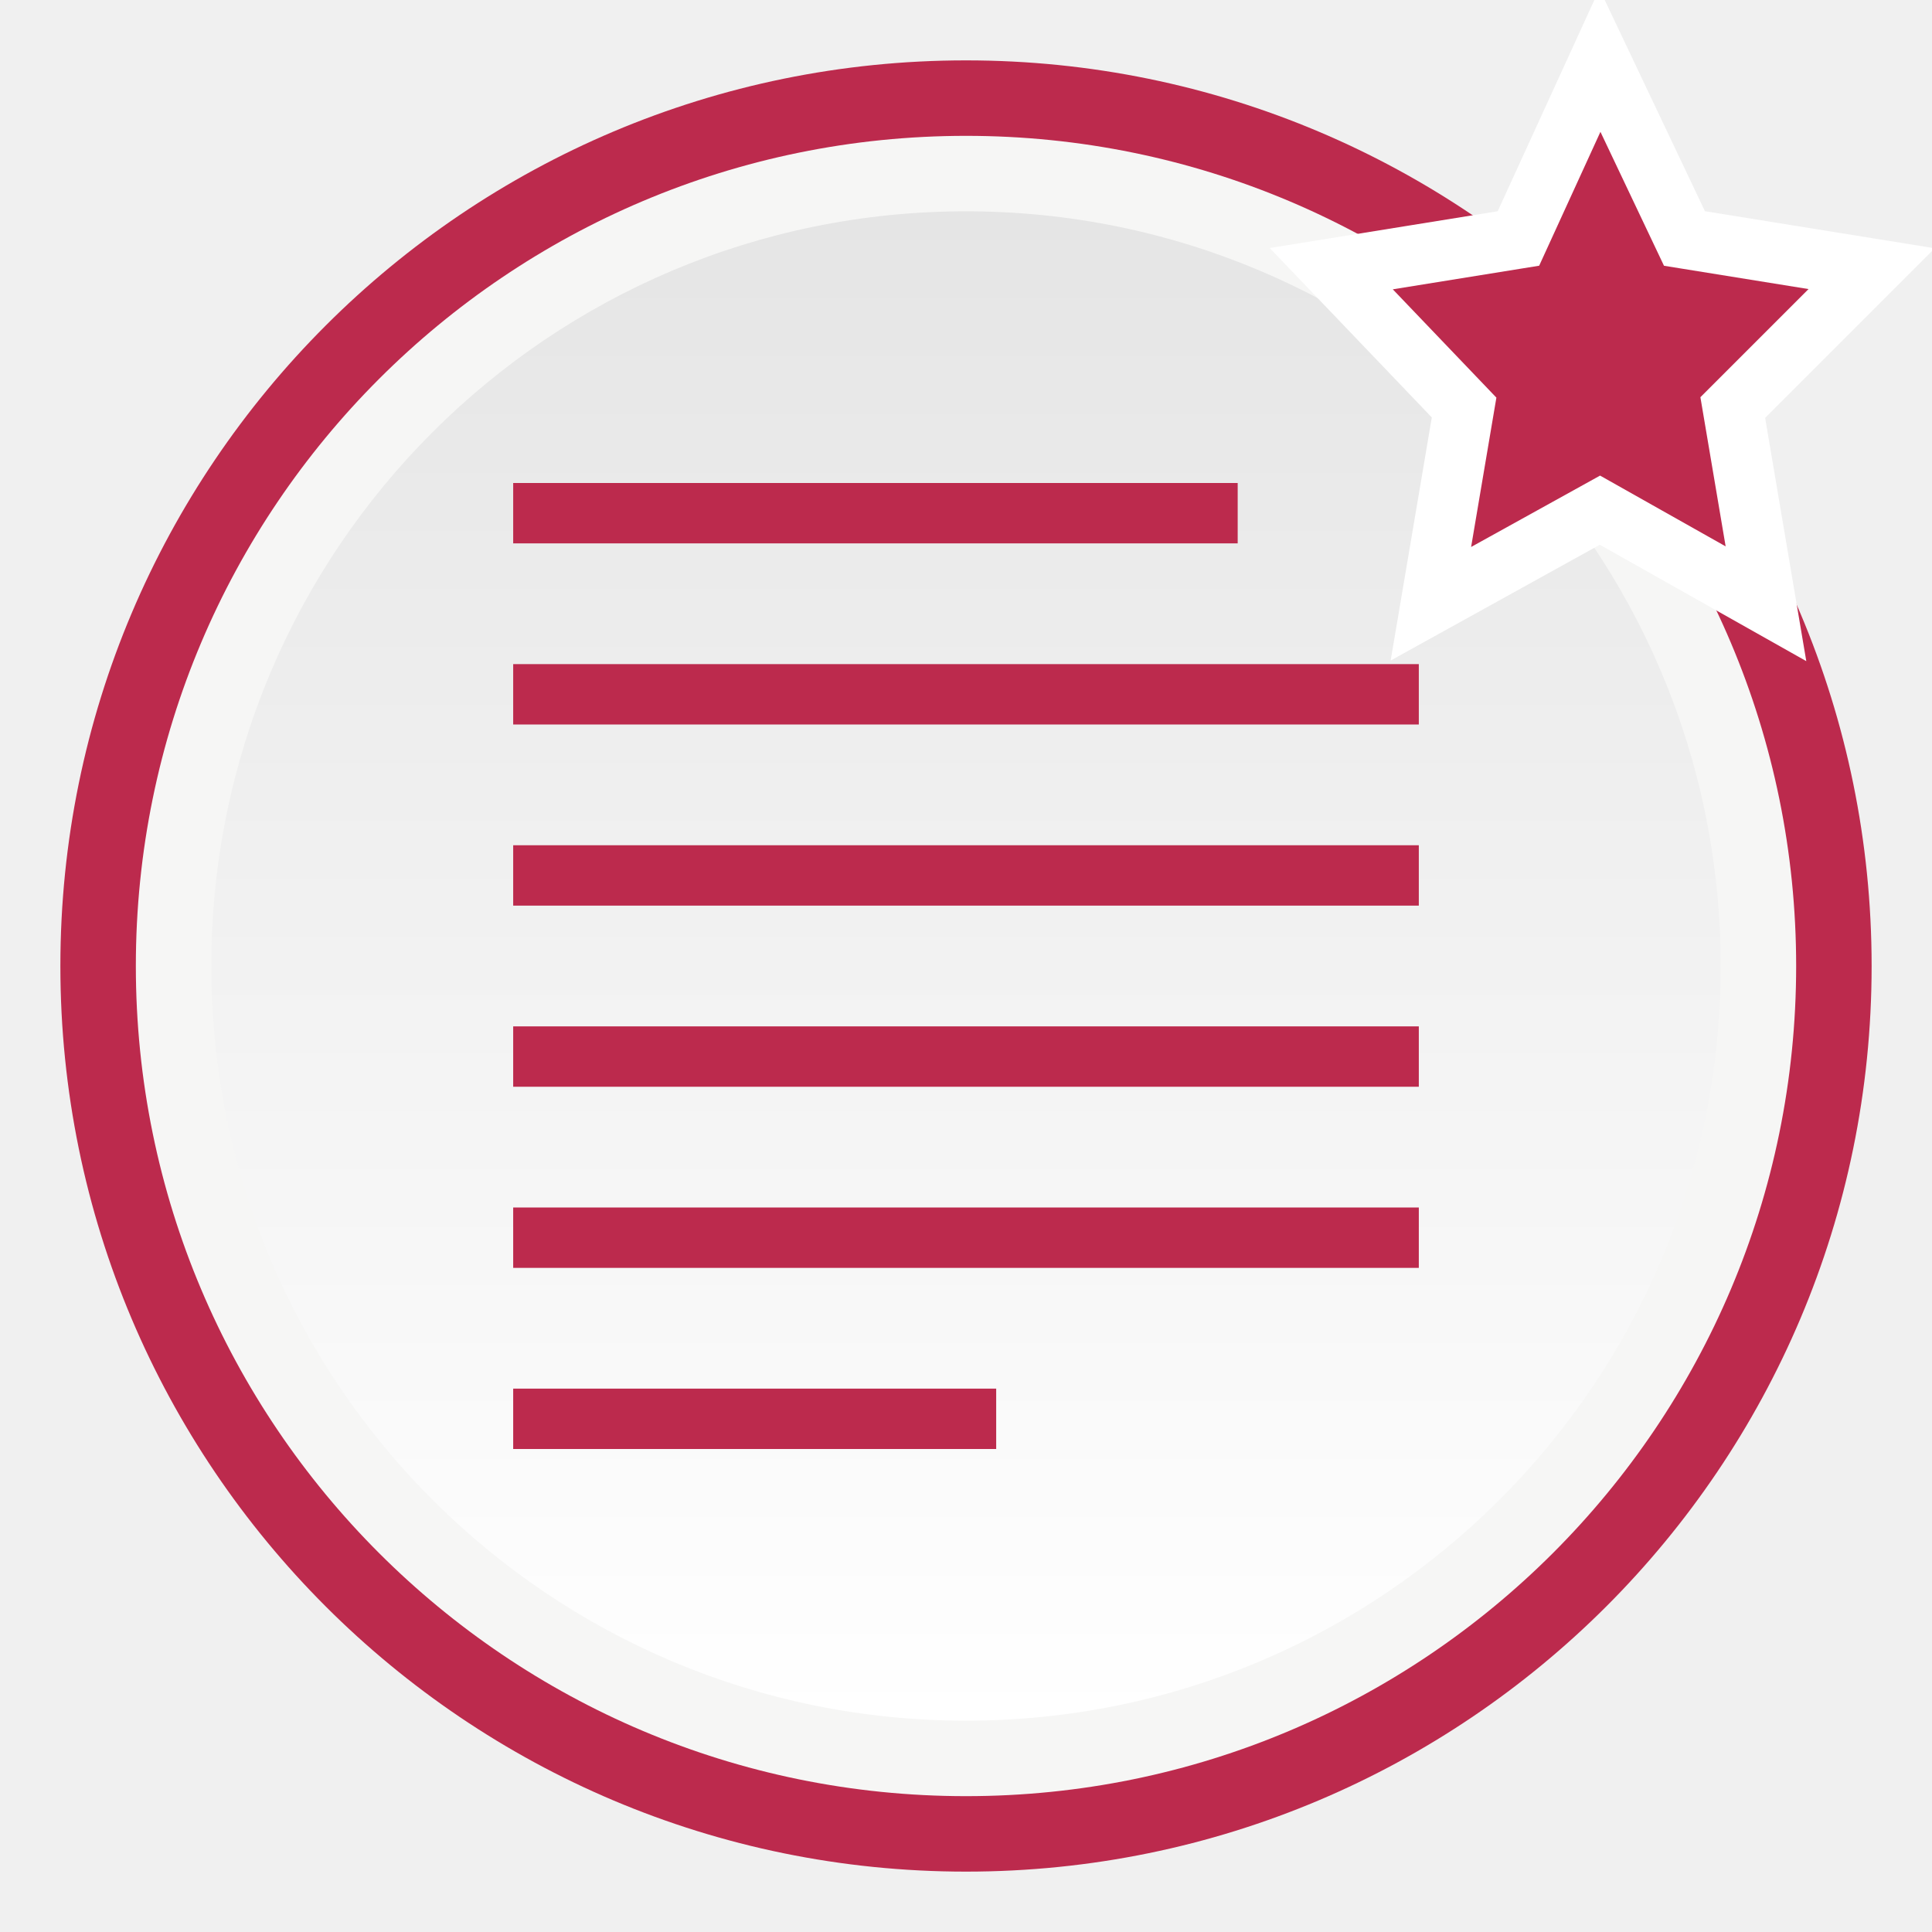
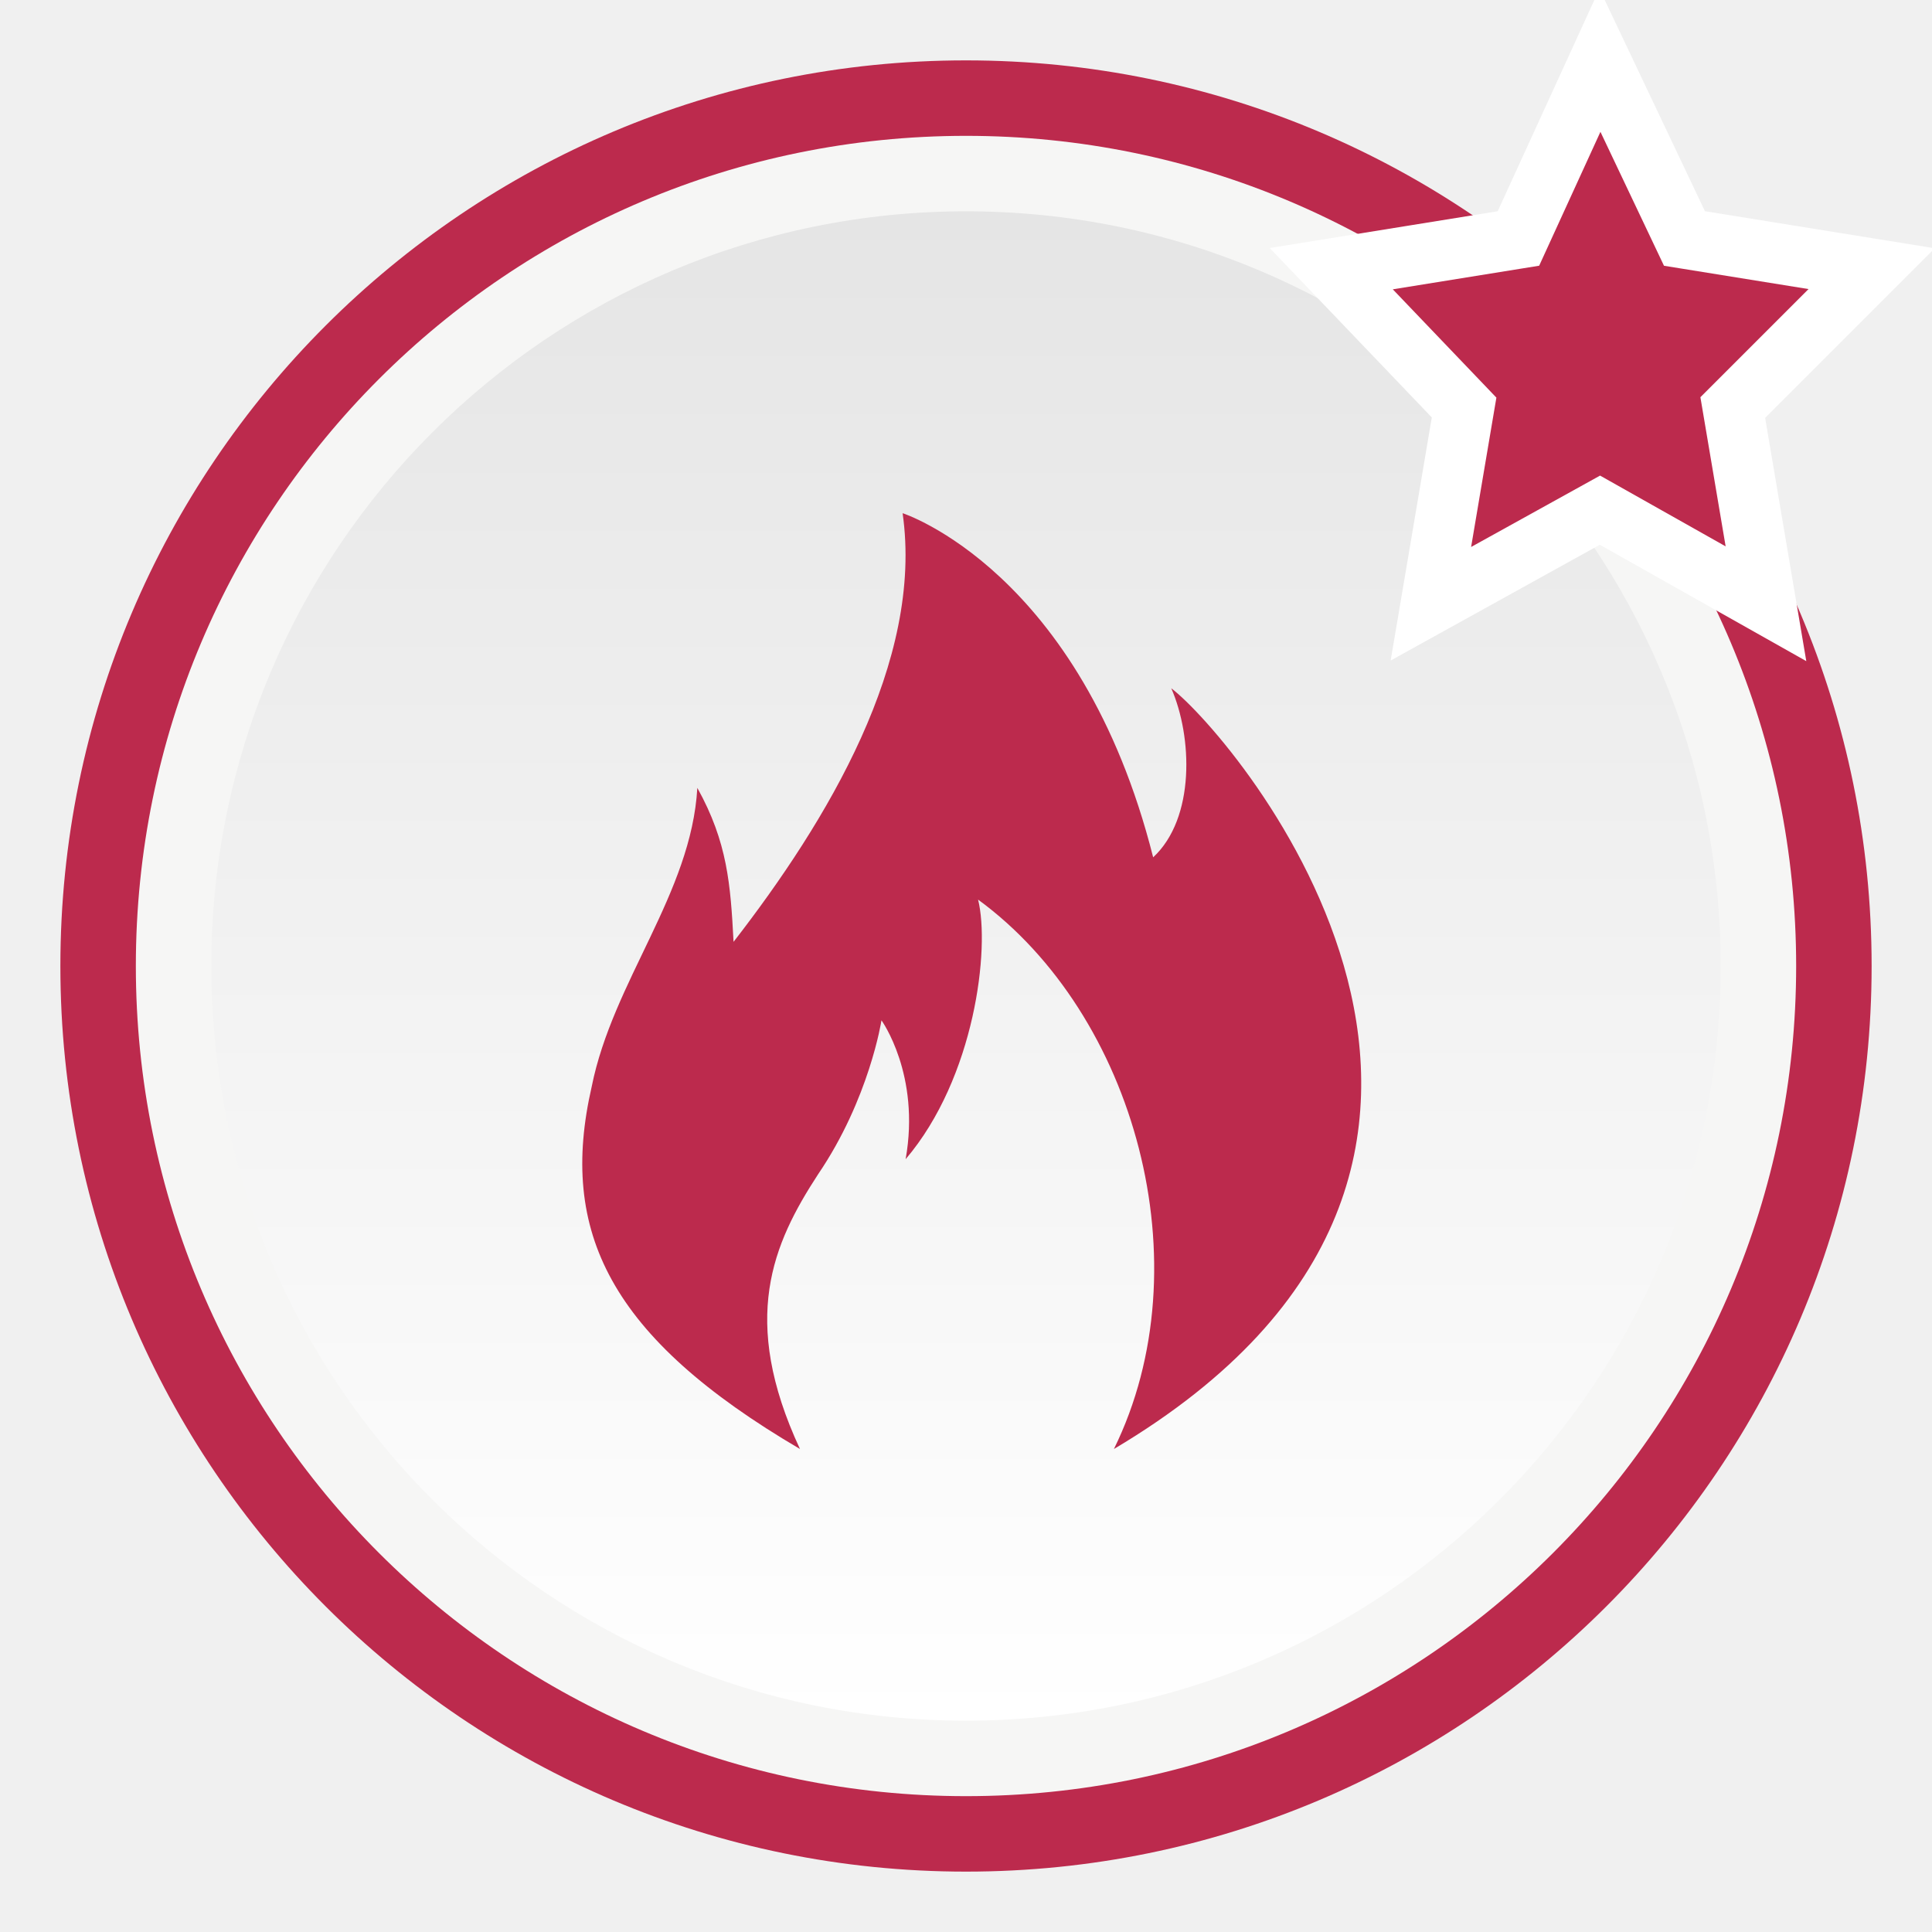
<svg xmlns="http://www.w3.org/2000/svg" width="64" height="64" viewBox="-2.5 -2.5 64 64">
  <circle fill="#BC2A4D" cx="29.5" cy="29.5" r="30" />
  <circle fill="#F6F6F5" cx="29.5" cy="29.5" r="27.5" />
  <linearGradient id="a" gradientUnits="userSpaceOnUse" x1="29.5" y1="54.5" x2="29.5" y2="4.5">
    <stop offset="0" stop-color="#fff" />
    <stop offset="1" stop-color="#e5e5e5" />
  </linearGradient>
  <circle fill="url(#a)" cx="29.5" cy="29.5" r="25" />
-   <g id="b" fill="#BC2A4D">
-     <path d="M14.5 13.5h24v2h-24zM14.5 19.5h30v2h-30zM14.5 25.5h30v2h-30zM14.5 31.5h30v2h-30zM14.5 37.5h30v2h-30zM14.5 43.5h16v2h-16z" />
-     <animate href="#b" attributeName="opacity" attributeType="XML" values="1; 0; 1" begin="0s" dur="2s" repeatCount="indefinite" />
-   </g>
  <path fill="#BC2A4D" stroke="#FFF" stroke-width="2" d="M50.5-.5l2.8 5.9 6.2 1-4.6 4.6 1.1 6.5-5.5-3.1-5.6 3.1L46 11l-4.4-4.6 6.2-1 2.7-5.9z" />
+   <path fill="#BC2A4D" d="M24 45.5c-2-4.3-.9-6.8.6-9.1 1.7-2.5 2.1-5.1 2.1-5.1s1.3 1.8.8 4.6c2.3-2.7 2.8-7 2.4-8.6 5.2 3.8 7.5 12.1 4.5 18.2 16-9.5 4-23.6 1.9-25.2.7 1.6.8 4.3-.6 5.6-2.4-9.5-8.3-11.4-8.3-11.4.7 4.9-2.5 10.2-5.6 14.2-.1-1.9-.2-3.3-1.2-5.1-.2 3.5-2.8 6.4-3.5 9.9-1.1 4.8.6 8.3 6.9 12z" />
</svg>
